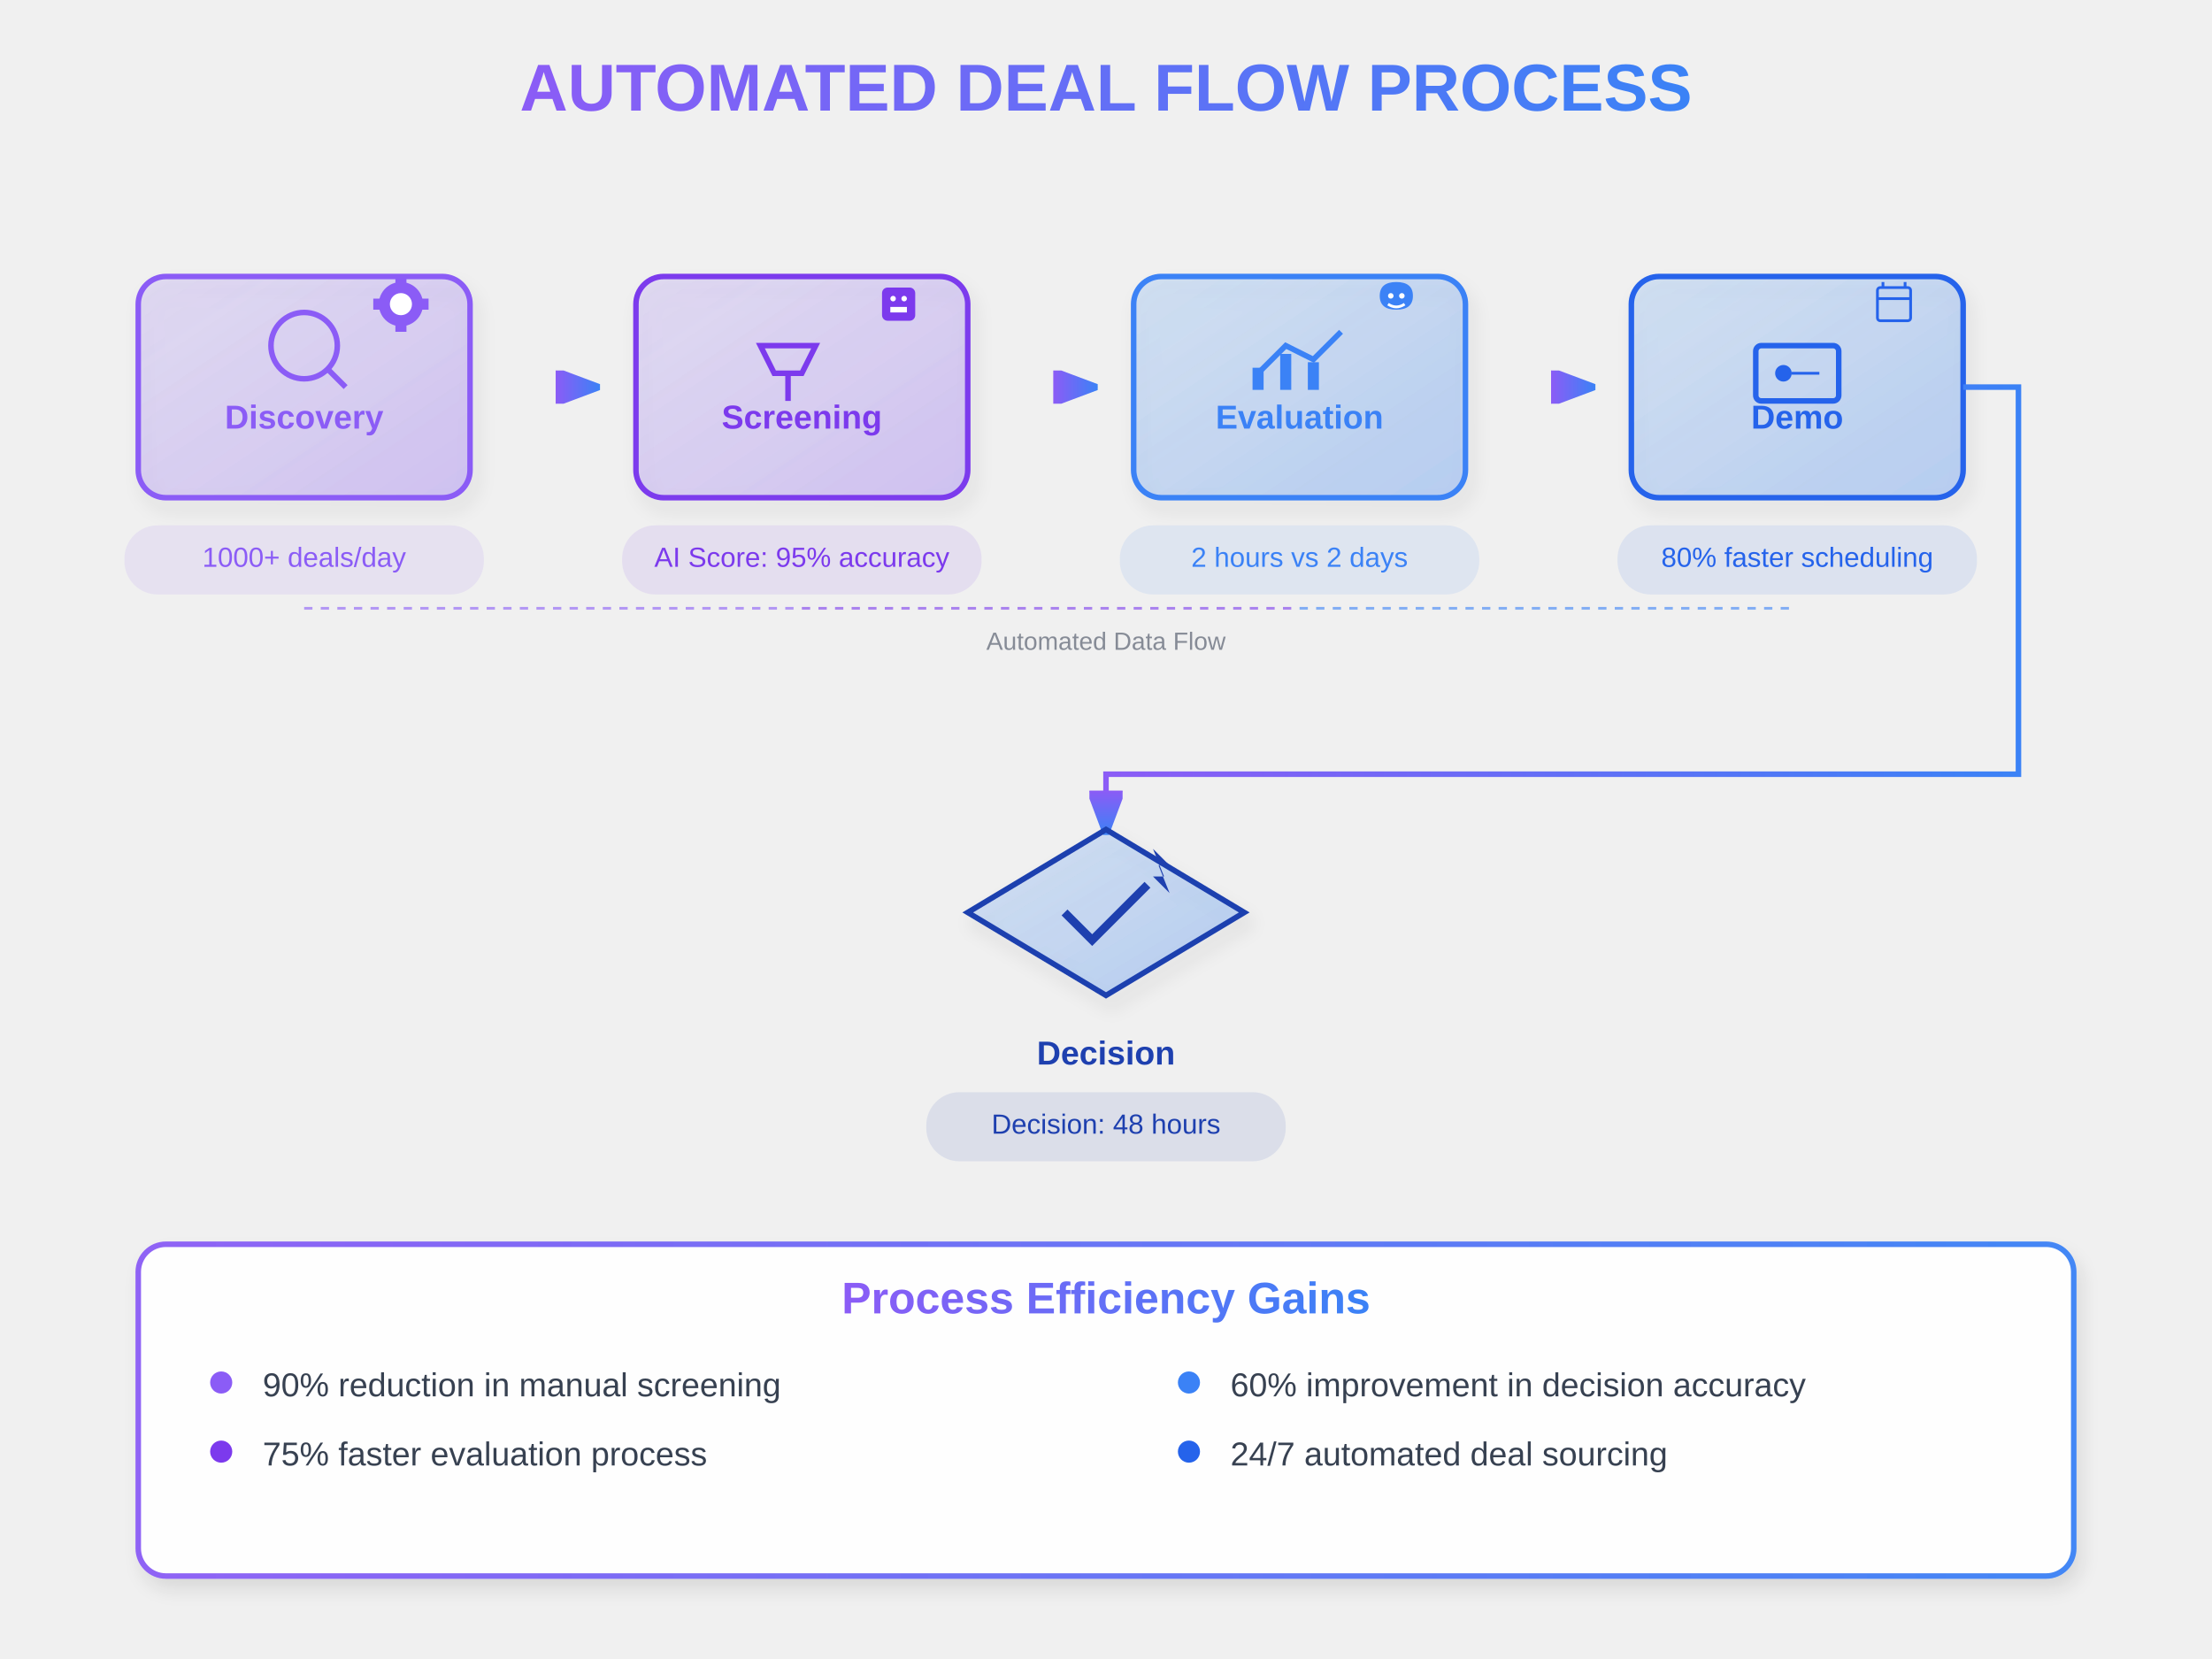
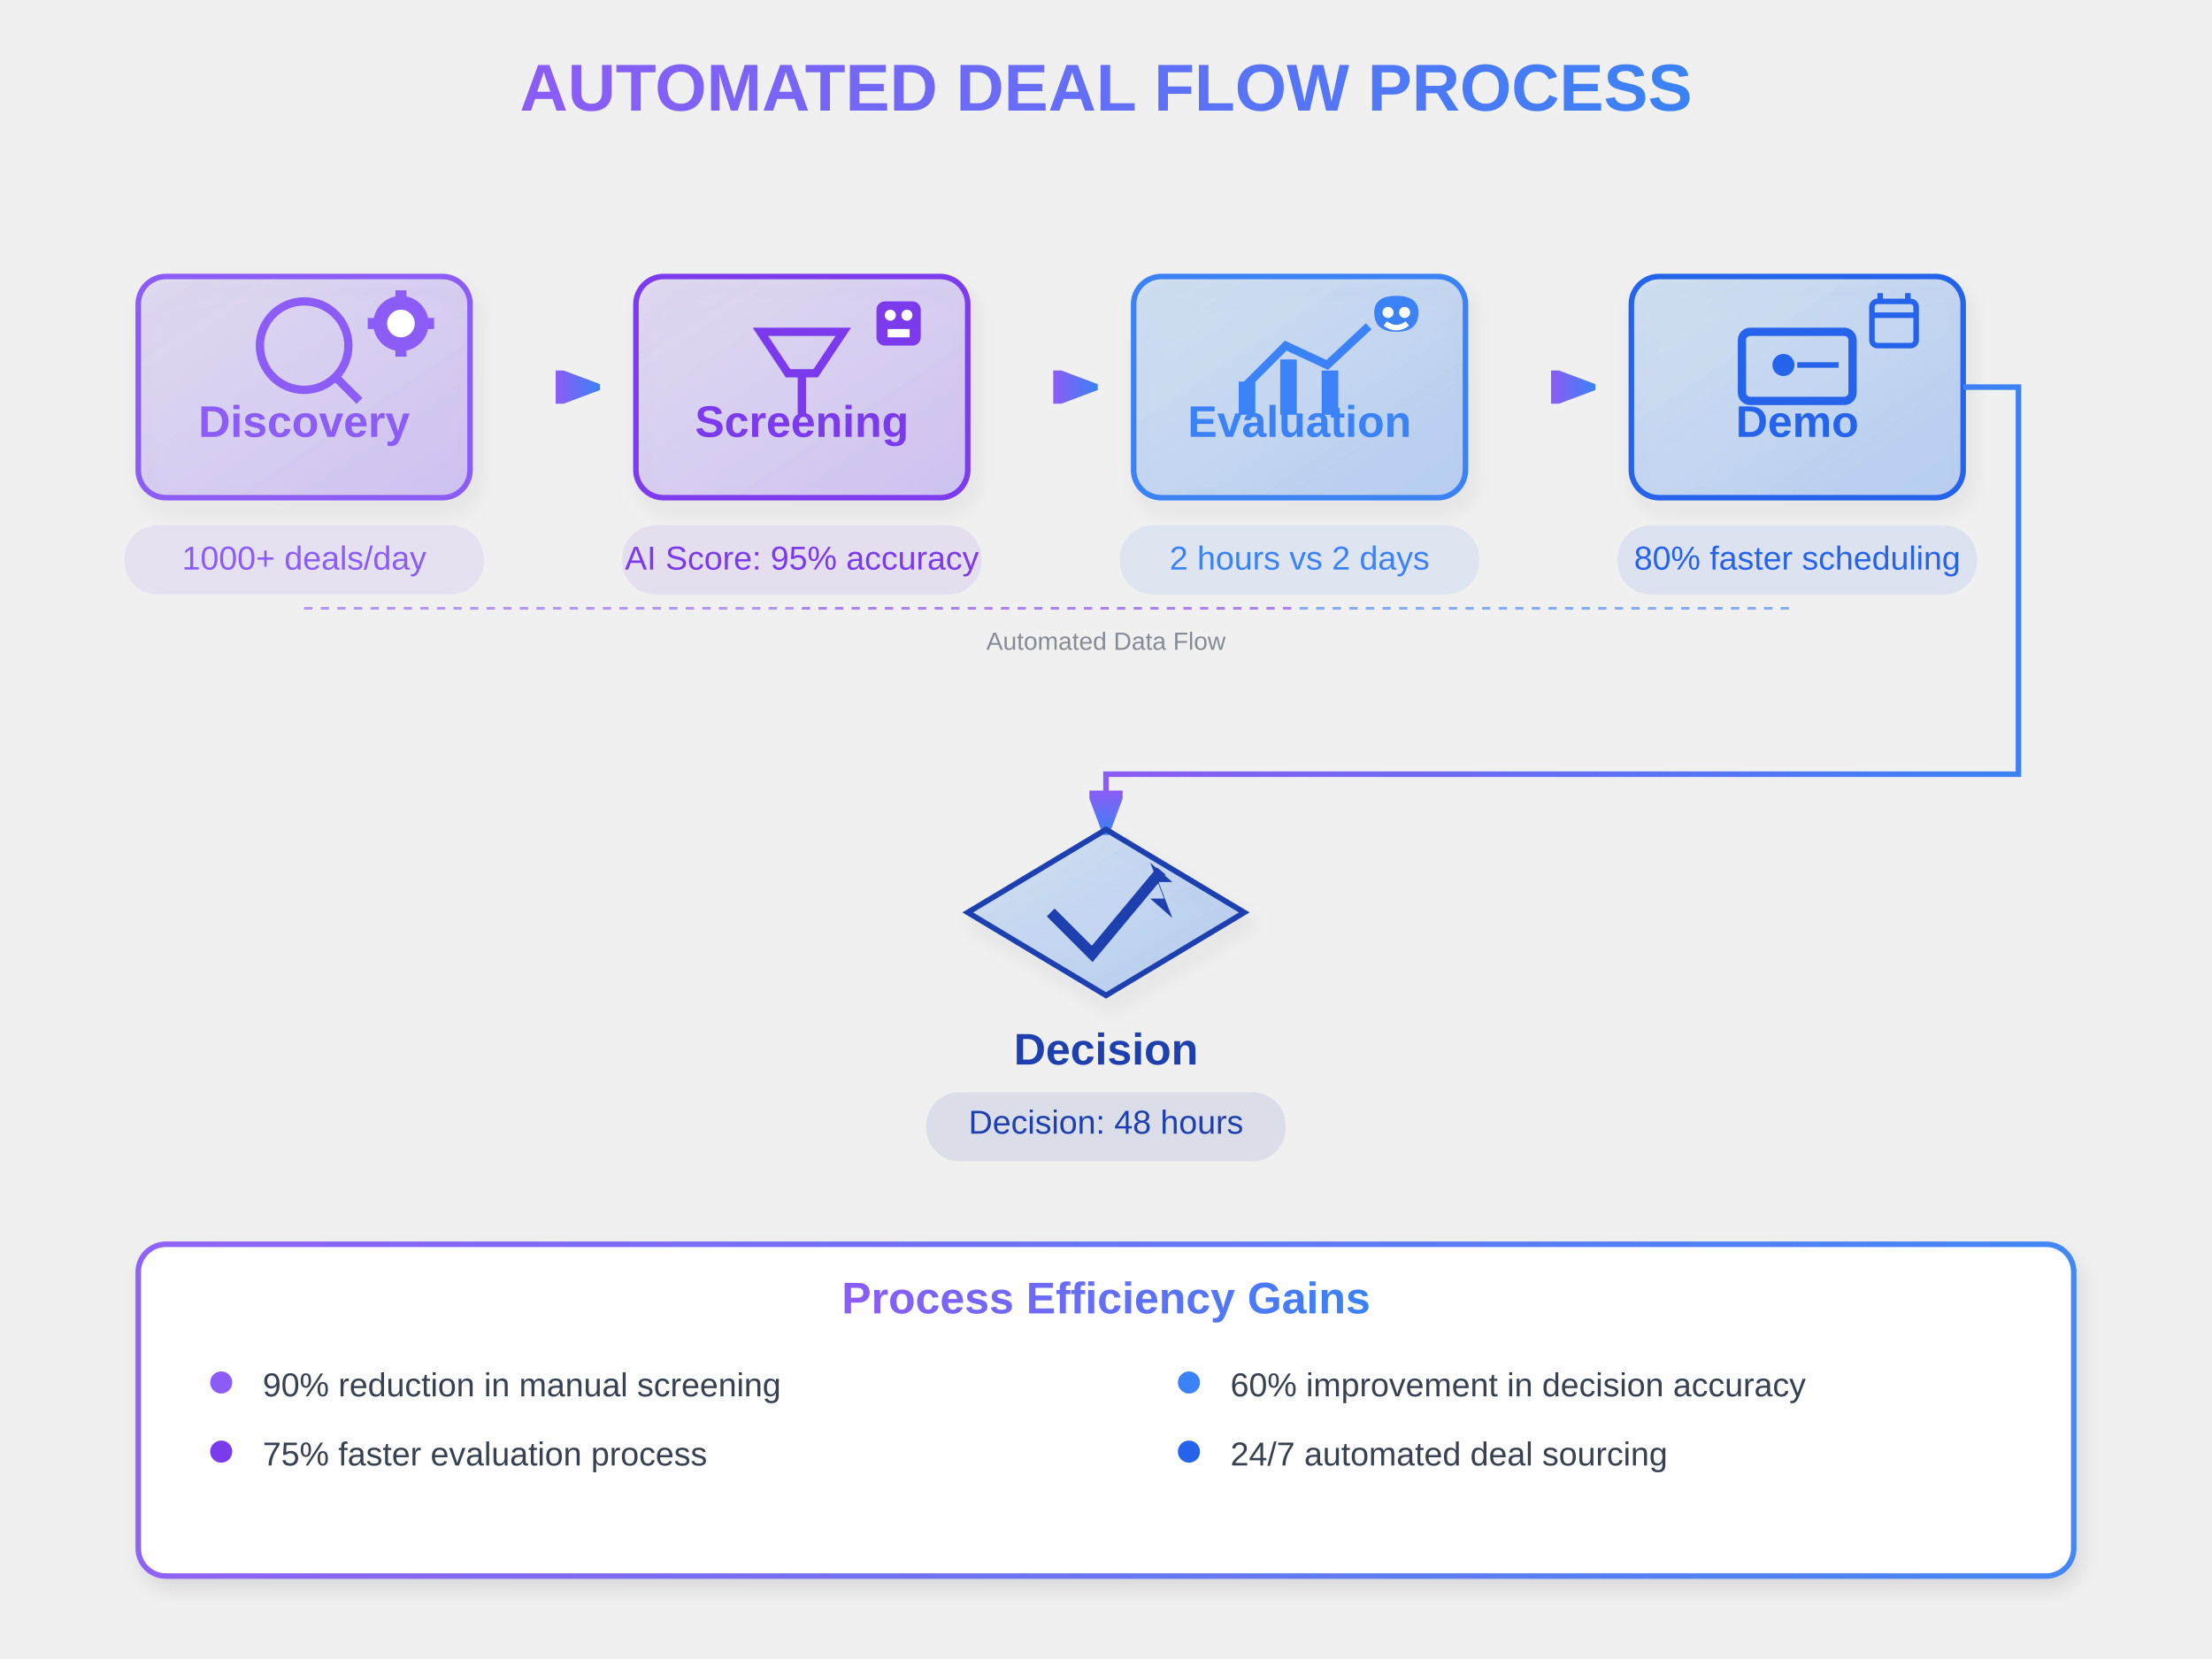
<svg xmlns="http://www.w3.org/2000/svg" width="800" height="600" viewBox="0 0 800 600">
  <defs>
    <linearGradient id="purpleBlue" x1="0%" y1="0%" x2="100%" y2="0%">
      <stop offset="0%" style="stop-color:#8B5CF6;stop-opacity:1" />
      <stop offset="100%" style="stop-color:#3B82F6;stop-opacity:1" />
    </linearGradient>
    <linearGradient id="lightPurple" x1="0%" y1="0%" x2="100%" y2="100%">
      <stop offset="0%" style="stop-color:#A78BFA;stop-opacity:0.2" />
      <stop offset="100%" style="stop-color:#8B5CF6;stop-opacity:0.3" />
    </linearGradient>
    <linearGradient id="lightBlue" x1="0%" y1="0%" x2="100%" y2="100%">
      <stop offset="0%" style="stop-color:#60A5FA;stop-opacity:0.2" />
      <stop offset="100%" style="stop-color:#3B82F6;stop-opacity:0.3" />
    </linearGradient>
    <filter id="shadow" x="-20%" y="-20%" width="140%" height="140%">
      <feDropShadow dx="2" dy="4" stdDeviation="3" flood-color="#000000" flood-opacity="0.1" />
    </filter>
    <marker id="arrowhead" markerWidth="8" markerHeight="6" refX="7" refY="3" orient="auto" markerUnits="strokeWidth">
      <polygon points="0 0, 8 3, 0 6" fill="url(#purpleBlue)" stroke="url(#purpleBlue)" stroke-width="1" />
    </marker>
  </defs>
  <text x="400" y="40" font-family="Arial, sans-serif" font-size="24" font-weight="bold" text-anchor="middle" fill="url(#purpleBlue)">
    AUTOMATED DEAL FLOW PROCESS
  </text>
  <g id="discovery">
    <rect x="50" y="100" width="120" height="80" rx="10" fill="url(#lightPurple)" stroke="#8B5CF6" stroke-width="2" filter="url(#shadow)" />
-     <circle cx="110" cy="125" r="12" fill="none" stroke="#8B5CF6" stroke-width="2" />
-     <line x1="119" y1="134" x2="125" y2="140" stroke="#8B5CF6" stroke-width="2" />
-     <g transform="translate(145, 110)">
-       <circle cx="0" cy="0" r="8" fill="#8B5CF6" />
-       <circle cx="0" cy="0" r="4" fill="white" />
-       <rect x="-2" y="-10" width="4" height="4" fill="#8B5CF6" />
-       <rect x="-2" y="6" width="4" height="4" fill="#8B5CF6" />
-       <rect x="-10" y="-2" width="4" height="4" fill="#8B5CF6" />
-       <rect x="6" y="-2" width="4" height="4" fill="#8B5CF6" />
+     <circle cx="110" cy="125" r="16" fill="none" stroke="#8B5CF6" stroke-width="3" />
+     <line x1="122" y1="137" x2="130" y2="145" stroke="#8B5CF6" stroke-width="3" />
+     <g transform="translate(145, 117)">
+       <circle cx="0" cy="0" r="10" fill="#8B5CF6" />
+       <circle cx="0" cy="0" r="5" fill="white" />
+       <rect x="-2" y="-12" width="4" height="5" fill="#8B5CF6" />
+       <rect x="-2" y="7" width="4" height="5" fill="#8B5CF6" />
+       <rect x="-12" y="-2" width="5" height="4" fill="#8B5CF6" />
+       <rect x="7" y="-2" width="5" height="4" fill="#8B5CF6" />
    </g>
-     <text x="110" y="155" font-family="Arial, sans-serif" font-size="12" font-weight="bold" text-anchor="middle" fill="#8B5CF6">Discovery</text>
+     <text x="110" y="158" font-family="Arial, sans-serif" font-size="16" font-weight="bold" text-anchor="middle" fill="#8B5CF6">Discovery</text>
    <rect x="45" y="190" width="130" height="25" rx="12" fill="#8B5CF6" opacity="0.1" />
-     <text x="110" y="205" font-family="Arial, sans-serif" font-size="10" text-anchor="middle" fill="#8B5CF6">1000+ deals/day</text>
+     <text x="110" y="206" font-family="Arial, sans-serif" font-size="12" text-anchor="middle" fill="#8B5CF6">1000+ deals/day</text>
  </g>
  <line x1="185" y1="140" x2="215" y2="140" stroke="url(#purpleBlue)" stroke-width="2" marker-end="url(#arrowhead)" />
  <g id="screening">
    <rect x="230" y="100" width="120" height="80" rx="10" fill="url(#lightPurple)" stroke="#7C3AED" stroke-width="2" filter="url(#shadow)" />
-     <path d="M 275 125 L 295 125 L 290 135 L 280 135 Z" fill="none" stroke="#7C3AED" stroke-width="2" />
-     <line x1="285" y1="135" x2="285" y2="145" stroke="#7C3AED" stroke-width="2" />
-     <g transform="translate(325, 110)">
-       <rect x="-6" y="-6" width="12" height="12" rx="2" fill="#7C3AED" />
-       <circle cx="-2" cy="-2" r="1" fill="white" />
-       <circle cx="2" cy="-2" r="1" fill="white" />
-       <rect x="-3" y="1" width="6" height="2" fill="white" />
+     <path d="M 275 120 L 305 120 L 295 135 L 285 135 Z" fill="none" stroke="#7C3AED" stroke-width="3" />
+     <line x1="290" y1="135" x2="290" y2="150" stroke="#7C3AED" stroke-width="3" />
+     <g transform="translate(325, 117)">
+       <rect x="-8" y="-8" width="16" height="16" rx="3" fill="#7C3AED" />
+       <circle cx="-3" cy="-3" r="2" fill="white" />
+       <circle cx="3" cy="-3" r="2" fill="white" />
+       <rect x="-4" y="2" width="8" height="3" fill="white" />
    </g>
-     <text x="290" y="155" font-family="Arial, sans-serif" font-size="12" font-weight="bold" text-anchor="middle" fill="#7C3AED">Screening</text>
+     <text x="290" y="158" font-family="Arial, sans-serif" font-size="16" font-weight="bold" text-anchor="middle" fill="#7C3AED">Screening</text>
    <rect x="225" y="190" width="130" height="25" rx="12" fill="#7C3AED" opacity="0.1" />
-     <text x="290" y="205" font-family="Arial, sans-serif" font-size="10" text-anchor="middle" fill="#7C3AED">AI Score: 95% accuracy</text>
+     <text x="290" y="206" font-family="Arial, sans-serif" font-size="12" text-anchor="middle" fill="#7C3AED">AI Score: 95% accuracy</text>
  </g>
  <line x1="365" y1="140" x2="395" y2="140" stroke="url(#purpleBlue)" stroke-width="2" marker-end="url(#arrowhead)" />
  <g id="evaluation">
    <rect x="410" y="100" width="120" height="80" rx="10" fill="url(#lightBlue)" stroke="#3B82F6" stroke-width="2" filter="url(#shadow)" />
-     <path d="M 455 135 L 465 125 L 475 130 L 485 120" fill="none" stroke="#3B82F6" stroke-width="2" />
-     <rect x="453" y="133" width="4" height="8" fill="#3B82F6" />
-     <rect x="463" y="128" width="4" height="13" fill="#3B82F6" />
-     <rect x="473" y="131" width="4" height="10" fill="#3B82F6" />
-     <g transform="translate(505, 110)">
-       <path d="M -6 -3 Q -6 -8 0 -8 Q 6 -8 6 -3 Q 6 2 0 2 Q -6 2 -6 -3" fill="#3B82F6" />
-       <circle cx="-2" cy="-3" r="1" fill="white" />
-       <circle cx="2" cy="-3" r="1" fill="white" />
-       <path d="M -3 0 Q 0 2 3 0" stroke="white" stroke-width="1" fill="none" />
+     <path d="M 450 140 L 465 125 L 480 132 L 495 118" fill="none" stroke="#3B82F6" stroke-width="3" />
+     <rect x="448" y="138" width="6" height="12" fill="#3B82F6" />
+     <rect x="463" y="130" width="6" height="20" fill="#3B82F6" />
+     <rect x="478" y="134" width="6" height="16" fill="#3B82F6" />
+     <g transform="translate(505, 117)">
+       <path d="M -8 -4 Q -8 -10 0 -10 Q 8 -10 8 -4 Q 8 3 0 3 Q -8 3 -8 -4" fill="#3B82F6" />
+       <circle cx="-3" cy="-4" r="2" fill="white" />
+       <circle cx="3" cy="-4" r="2" fill="white" />
+       <path d="M -4 0 Q 0 3 4 0" stroke="white" stroke-width="2" fill="none" />
    </g>
-     <text x="470" y="155" font-family="Arial, sans-serif" font-size="12" font-weight="bold" text-anchor="middle" fill="#3B82F6">Evaluation</text>
+     <text x="470" y="158" font-family="Arial, sans-serif" font-size="16" font-weight="bold" text-anchor="middle" fill="#3B82F6">Evaluation</text>
    <rect x="405" y="190" width="130" height="25" rx="12" fill="#3B82F6" opacity="0.1" />
-     <text x="470" y="205" font-family="Arial, sans-serif" font-size="10" text-anchor="middle" fill="#3B82F6">2 hours vs 2 days</text>
+     <text x="470" y="206" font-family="Arial, sans-serif" font-size="12" text-anchor="middle" fill="#3B82F6">2 hours vs 2 days</text>
  </g>
  <line x1="545" y1="140" x2="575" y2="140" stroke="url(#purpleBlue)" stroke-width="2" marker-end="url(#arrowhead)" />
  <g id="demo">
    <rect x="590" y="100" width="120" height="80" rx="10" fill="url(#lightBlue)" stroke="#2563EB" stroke-width="2" filter="url(#shadow)" />
-     <rect x="635" y="125" width="30" height="20" rx="2" fill="none" stroke="#2563EB" stroke-width="2" />
-     <circle cx="645" cy="135" r="3" fill="#2563EB" />
-     <line x1="648" y1="135" x2="658" y2="135" stroke="#2563EB" stroke-width="1" />
-     <g transform="translate(685, 110)">
-       <rect x="-6" y="-6" width="12" height="12" rx="1" fill="none" stroke="#2563EB" stroke-width="1" />
-       <line x1="-4" y1="-6" x2="-4" y2="-8" stroke="#2563EB" stroke-width="1" />
-       <line x1="4" y1="-6" x2="4" y2="-8" stroke="#2563EB" stroke-width="1" />
-       <line x1="-6" y1="-2" x2="6" y2="-2" stroke="#2563EB" stroke-width="1" />
+     <rect x="630" y="120" width="40" height="25" rx="3" fill="none" stroke="#2563EB" stroke-width="3" />
+     <circle cx="645" cy="132" r="4" fill="#2563EB" />
+     <line x1="650" y1="132" x2="665" y2="132" stroke="#2563EB" stroke-width="2" />
+     <g transform="translate(685, 117)">
+       <rect x="-8" y="-8" width="16" height="16" rx="2" fill="none" stroke="#2563EB" stroke-width="2" />
+       <line x1="-5" y1="-8" x2="-5" y2="-11" stroke="#2563EB" stroke-width="2" />
+       <line x1="5" y1="-8" x2="5" y2="-11" stroke="#2563EB" stroke-width="2" />
+       <line x1="-8" y1="-3" x2="8" y2="-3" stroke="#2563EB" stroke-width="2" />
    </g>
-     <text x="650" y="155" font-family="Arial, sans-serif" font-size="12" font-weight="bold" text-anchor="middle" fill="#2563EB">Demo</text>
+     <text x="650" y="158" font-family="Arial, sans-serif" font-size="16" font-weight="bold" text-anchor="middle" fill="#2563EB">Demo</text>
    <rect x="585" y="190" width="130" height="25" rx="12" fill="#2563EB" opacity="0.1" />
-     <text x="650" y="205" font-family="Arial, sans-serif" font-size="10" text-anchor="middle" fill="#2563EB">80% faster scheduling</text>
+     <text x="650" y="206" font-family="Arial, sans-serif" font-size="12" text-anchor="middle" fill="#2563EB">80% faster scheduling</text>
  </g>
  <path d="M 710 140 L 730 140 L 730 280 L 400 280 L 400 300" stroke="url(#purpleBlue)" stroke-width="2" fill="none" marker-end="url(#arrowhead)" />
  <g id="decision">
    <path d="M 400 300 L 450 330 L 400 360 L 350 330 Z" fill="url(#lightBlue)" stroke="#1E40AF" stroke-width="2" filter="url(#shadow)" />
-     <path d="M 385 330 L 395 340 L 415 320" fill="none" stroke="#1E40AF" stroke-width="3" />
-     <g transform="translate(420, 315)">
-       <path d="M -3 -8 L 3 -2 L -1 -2 L 3 8 L -3 2 L 1 2 Z" fill="#1E40AF" />
+     <path d="M 380 330 L 395 345 L 420 315" fill="none" stroke="#1E40AF" stroke-width="4" />
+     <g transform="translate(420, 322)">
+       <path d="M -4 -10 L 4 -3 L -1 -3 L 4 10 L -4 3 L 1 3 Z" fill="#1E40AF" />
    </g>
-     <text x="400" y="385" font-family="Arial, sans-serif" font-size="12" font-weight="bold" text-anchor="middle" fill="#1E40AF">Decision</text>
+     <text x="400" y="385" font-family="Arial, sans-serif" font-size="16" font-weight="bold" text-anchor="middle" fill="#1E40AF">Decision</text>
    <rect x="335" y="395" width="130" height="25" rx="12" fill="#1E40AF" opacity="0.1" />
-     <text x="400" y="410" font-family="Arial, sans-serif" font-size="10" text-anchor="middle" fill="#1E40AF">Decision: 48 hours</text>
+     <text x="400" y="410" font-family="Arial, sans-serif" font-size="12" text-anchor="middle" fill="#1E40AF">Decision: 48 hours</text>
  </g>
  <g id="automation-flow">
    <line x1="110" y1="220" x2="290" y2="220" stroke="#8B5CF6" stroke-width="1" stroke-dasharray="3,3" opacity="0.6" />
    <line x1="290" y1="220" x2="470" y2="220" stroke="#7C3AED" stroke-width="1" stroke-dasharray="3,3" opacity="0.6" />
    <line x1="470" y1="220" x2="650" y2="220" stroke="#3B82F6" stroke-width="1" stroke-dasharray="3,3" opacity="0.6" />
    <text x="400" y="235" font-family="Arial, sans-serif" font-size="9" text-anchor="middle" fill="#6B7280" opacity="0.8">Automated Data Flow</text>
  </g>
  <g id="metrics">
    <rect x="50" y="450" width="700" height="120" rx="10" fill="white" stroke="url(#purpleBlue)" stroke-width="2" opacity="0.95" filter="url(#shadow)" />
    <text x="400" y="475" font-family="Arial, sans-serif" font-size="16" font-weight="bold" text-anchor="middle" fill="url(#purpleBlue)">Process Efficiency Gains</text>
    <g transform="translate(80, 490)">
      <circle cx="0" cy="10" r="4" fill="#8B5CF6" />
      <text x="15" y="15" font-family="Arial, sans-serif" font-size="12" fill="#374151">90% reduction in manual screening</text>
      <circle cx="0" cy="35" r="4" fill="#7C3AED" />
      <text x="15" y="40" font-family="Arial, sans-serif" font-size="12" fill="#374151">75% faster evaluation process</text>
      <circle cx="350" cy="10" r="4" fill="#3B82F6" />
      <text x="365" y="15" font-family="Arial, sans-serif" font-size="12" fill="#374151">60% improvement in decision accuracy</text>
      <circle cx="350" cy="35" r="4" fill="#2563EB" />
      <text x="365" y="40" font-family="Arial, sans-serif" font-size="12" fill="#374151">24/7 automated deal sourcing</text>
    </g>
  </g>
</svg>
